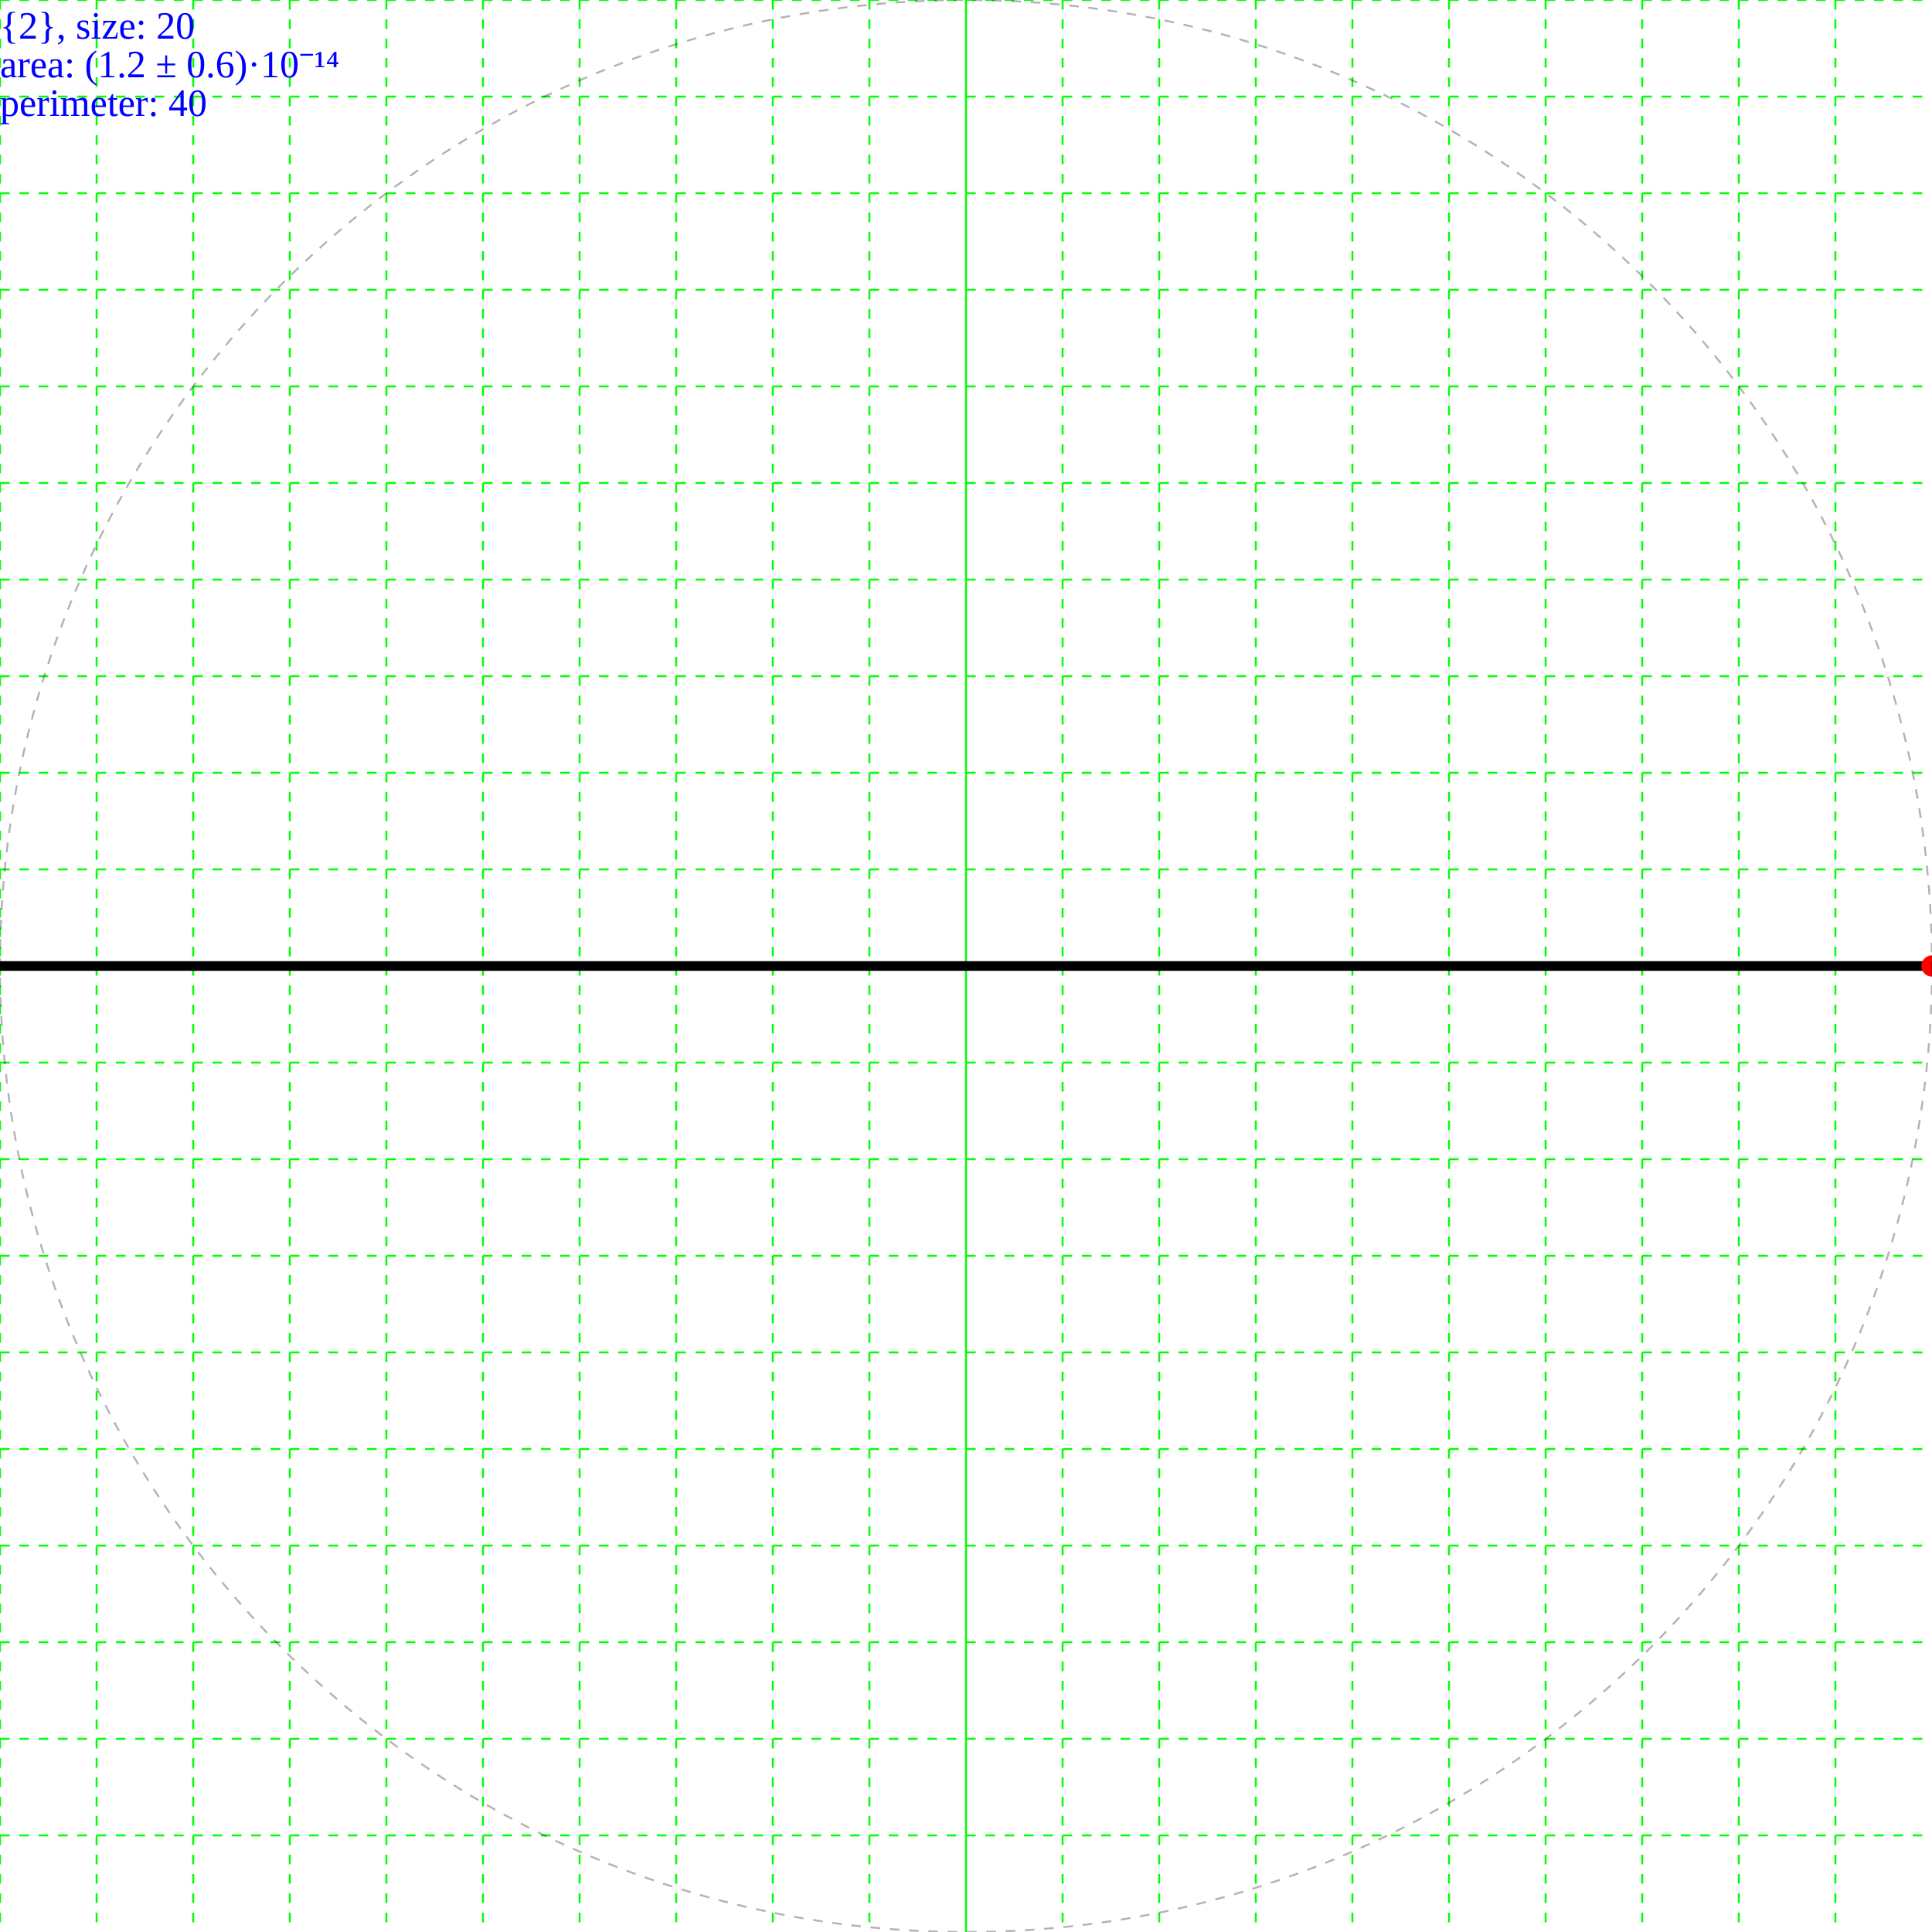
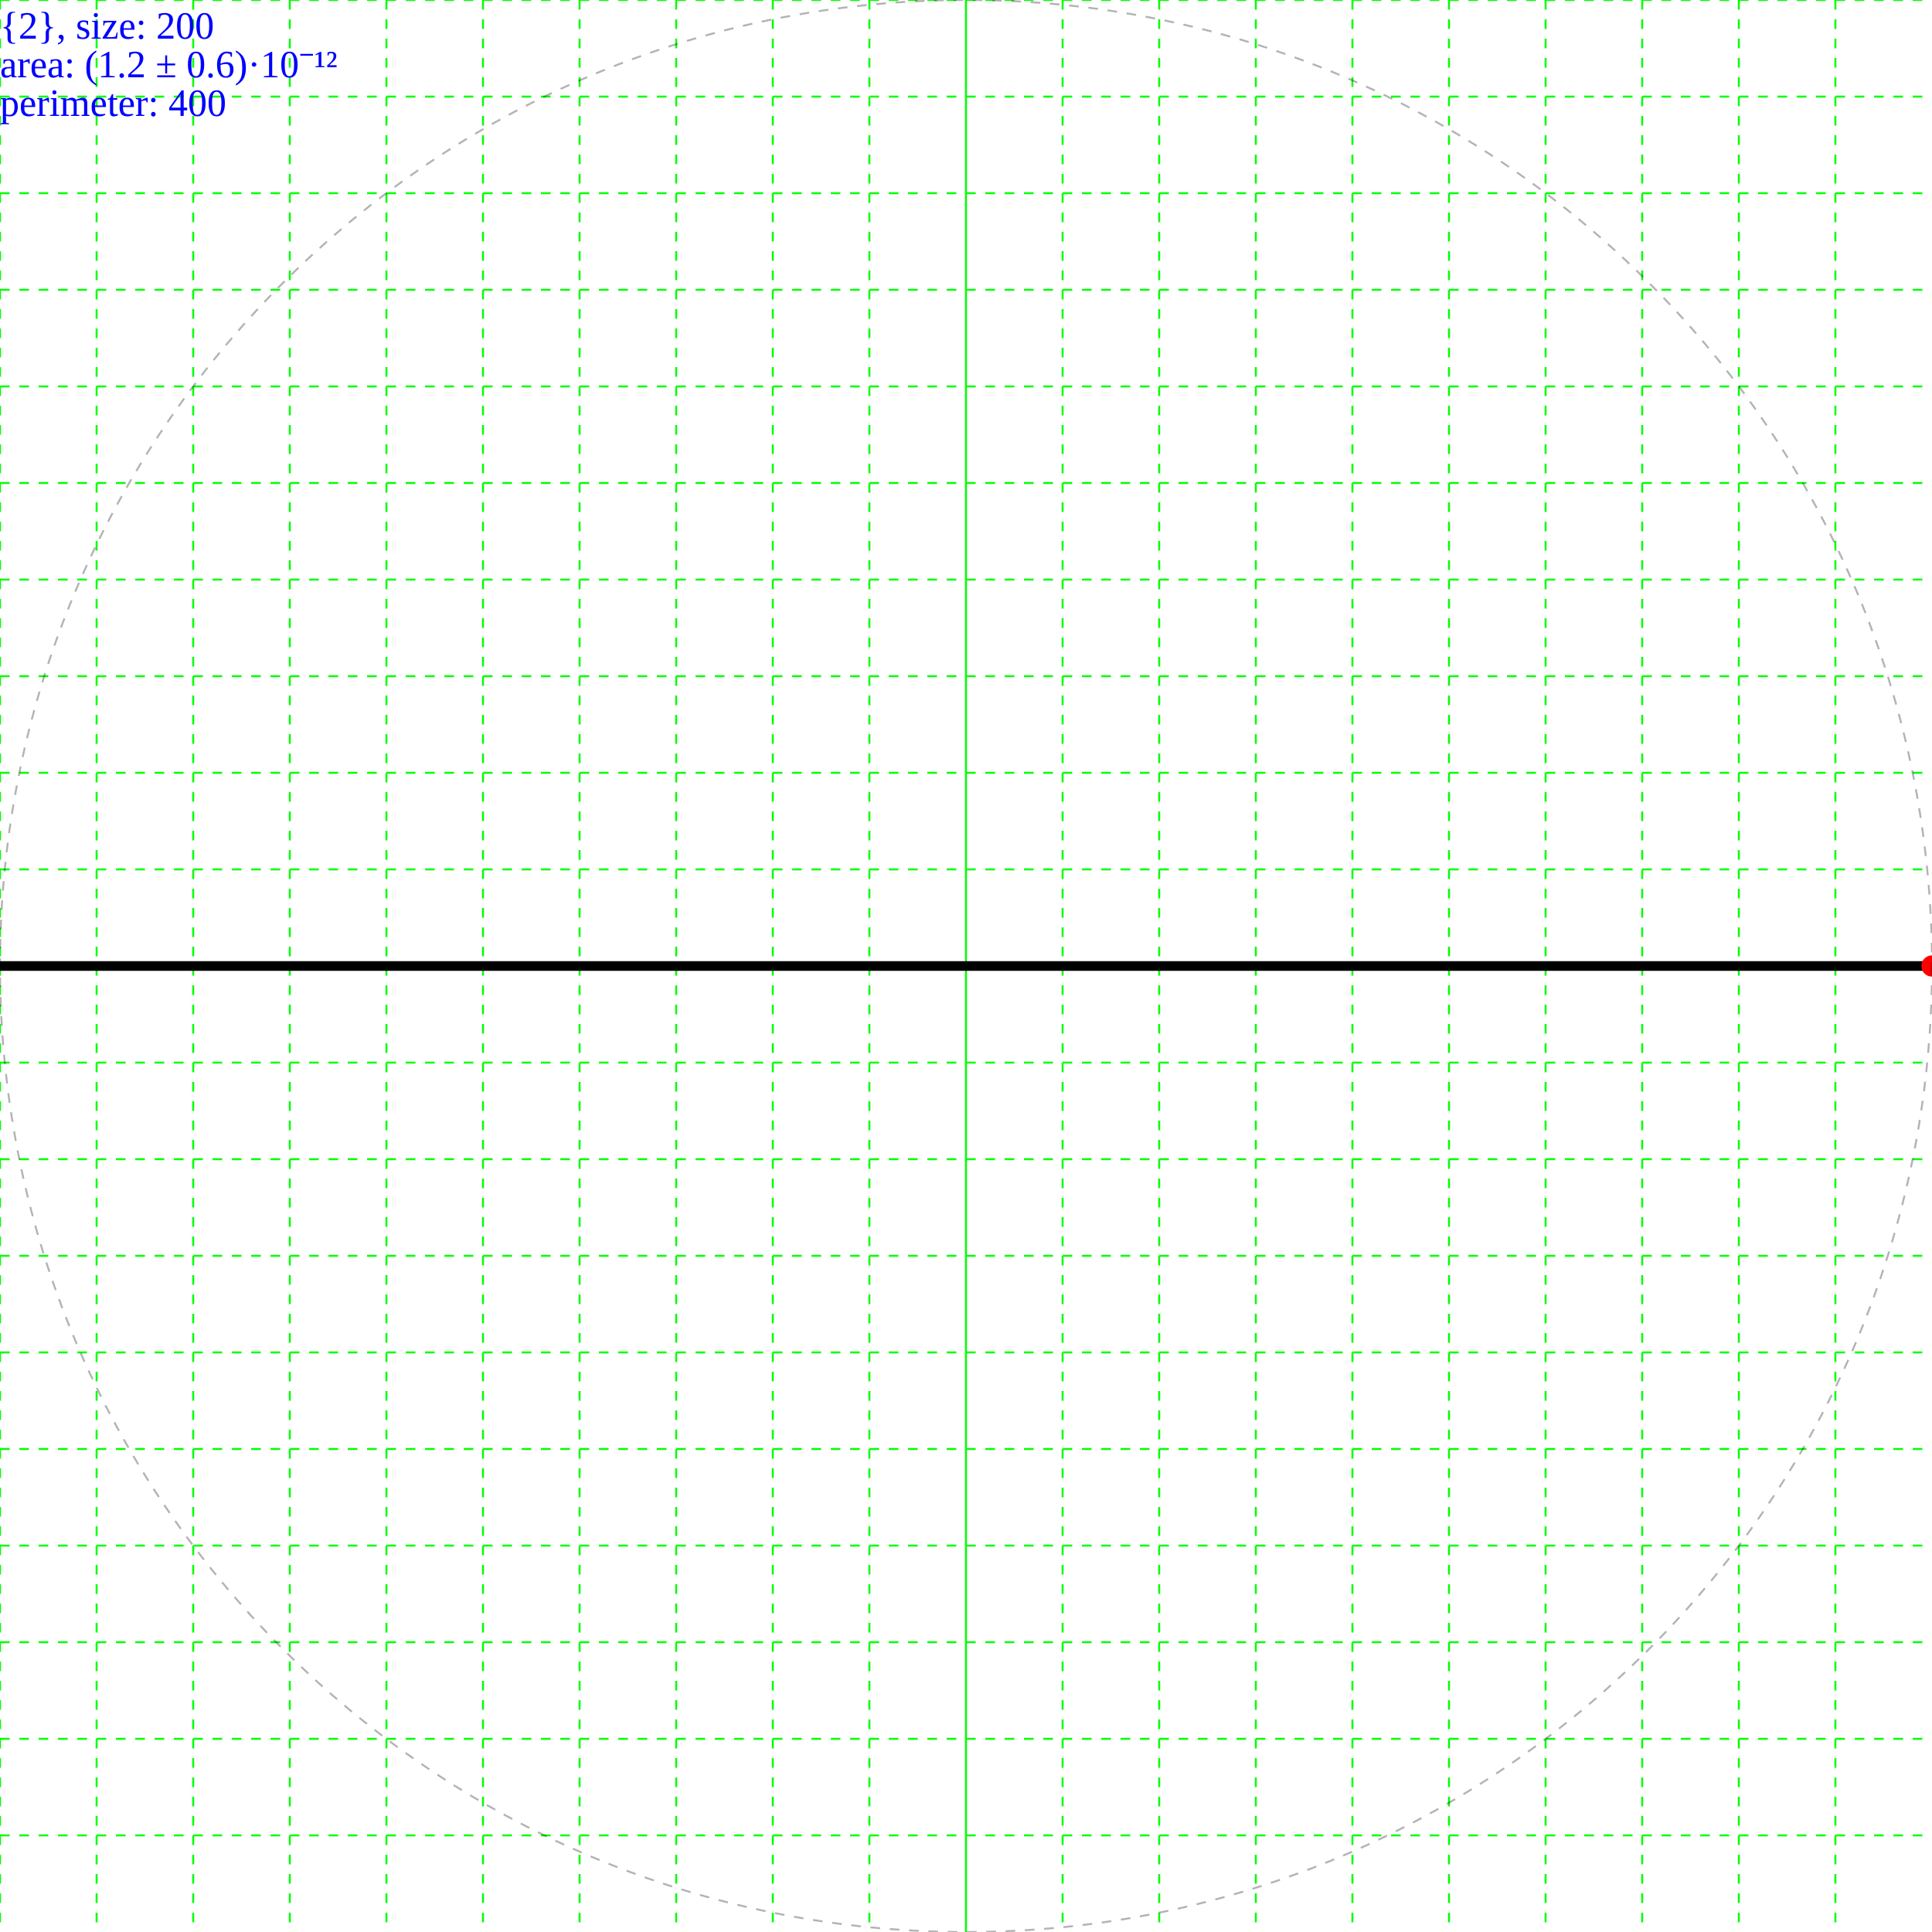
- <svg xmlns="http://www.w3.org/2000/svg" height="200" width="200">
+ <svg xmlns="http://www.w3.org/2000/svg" height="200.0" width="200.0">
  <g id="grid">
    <line stroke="#00ff00" stroke-dasharray="1,1" stroke-width="0.2" x1="0" x2="0" y1="0" y2="200" />
    <line stroke="#00ff00" stroke-dasharray="1,1" stroke-width="0.2" x1="10" x2="10" y1="0" y2="200" />
    <line stroke="#00ff00" stroke-dasharray="1,1" stroke-width="0.2" x1="20" x2="20" y1="0" y2="200" />
    <line stroke="#00ff00" stroke-dasharray="1,1" stroke-width="0.2" x1="30" x2="30" y1="0" y2="200" />
    <line stroke="#00ff00" stroke-dasharray="1,1" stroke-width="0.2" x1="40" x2="40" y1="0" y2="200" />
    <line stroke="#00ff00" stroke-dasharray="1,1" stroke-width="0.2" x1="50" x2="50" y1="0" y2="200" />
    <line stroke="#00ff00" stroke-dasharray="1,1" stroke-width="0.2" x1="60" x2="60" y1="0" y2="200" />
    <line stroke="#00ff00" stroke-dasharray="1,1" stroke-width="0.2" x1="70" x2="70" y1="0" y2="200" />
    <line stroke="#00ff00" stroke-dasharray="1,1" stroke-width="0.2" x1="80" x2="80" y1="0" y2="200" />
    <line stroke="#00ff00" stroke-dasharray="1,1" stroke-width="0.2" x1="90" x2="90" y1="0" y2="200" />
    <line stroke="#00ff00" stroke-width="0.2" x1="100" x2="100" y1="0" y2="200" />
    <line stroke="#00ff00" stroke-dasharray="1,1" stroke-width="0.2" x1="110" x2="110" y1="0" y2="200" />
    <line stroke="#00ff00" stroke-dasharray="1,1" stroke-width="0.2" x1="120" x2="120" y1="0" y2="200" />
    <line stroke="#00ff00" stroke-dasharray="1,1" stroke-width="0.2" x1="130" x2="130" y1="0" y2="200" />
    <line stroke="#00ff00" stroke-dasharray="1,1" stroke-width="0.2" x1="140" x2="140" y1="0" y2="200" />
    <line stroke="#00ff00" stroke-dasharray="1,1" stroke-width="0.2" x1="150" x2="150" y1="0" y2="200" />
    <line stroke="#00ff00" stroke-dasharray="1,1" stroke-width="0.2" x1="160" x2="160" y1="0" y2="200" />
    <line stroke="#00ff00" stroke-dasharray="1,1" stroke-width="0.2" x1="170" x2="170" y1="0" y2="200" />
    <line stroke="#00ff00" stroke-dasharray="1,1" stroke-width="0.2" x1="180" x2="180" y1="0" y2="200" />
    <line stroke="#00ff00" stroke-dasharray="1,1" stroke-width="0.2" x1="190" x2="190" y1="0" y2="200" />
    <line stroke="#00ff00" stroke-dasharray="1,1" stroke-width="0.2" x1="0" x2="200" y1="0" y2="0" />
    <line stroke="#00ff00" stroke-dasharray="1,1" stroke-width="0.2" x1="0" x2="200" y1="10" y2="10" />
    <line stroke="#00ff00" stroke-dasharray="1,1" stroke-width="0.2" x1="0" x2="200" y1="20" y2="20" />
    <line stroke="#00ff00" stroke-dasharray="1,1" stroke-width="0.2" x1="0" x2="200" y1="30" y2="30" />
    <line stroke="#00ff00" stroke-dasharray="1,1" stroke-width="0.2" x1="0" x2="200" y1="40" y2="40" />
    <line stroke="#00ff00" stroke-dasharray="1,1" stroke-width="0.2" x1="0" x2="200" y1="50" y2="50" />
    <line stroke="#00ff00" stroke-dasharray="1,1" stroke-width="0.2" x1="0" x2="200" y1="60" y2="60" />
    <line stroke="#00ff00" stroke-dasharray="1,1" stroke-width="0.2" x1="0" x2="200" y1="70" y2="70" />
    <line stroke="#00ff00" stroke-dasharray="1,1" stroke-width="0.2" x1="0" x2="200" y1="80" y2="80" />
    <line stroke="#00ff00" stroke-dasharray="1,1" stroke-width="0.2" x1="0" x2="200" y1="90" y2="90" />
    <line stroke="#00ff00" stroke-width="0.2" x1="0" x2="200" y1="100" y2="100" />
    <line stroke="#00ff00" stroke-dasharray="1,1" stroke-width="0.2" x1="0" x2="200" y1="110" y2="110" />
    <line stroke="#00ff00" stroke-dasharray="1,1" stroke-width="0.2" x1="0" x2="200" y1="120" y2="120" />
    <line stroke="#00ff00" stroke-dasharray="1,1" stroke-width="0.2" x1="0" x2="200" y1="130" y2="130" />
    <line stroke="#00ff00" stroke-dasharray="1,1" stroke-width="0.2" x1="0" x2="200" y1="140" y2="140" />
    <line stroke="#00ff00" stroke-dasharray="1,1" stroke-width="0.2" x1="0" x2="200" y1="150" y2="150" />
    <line stroke="#00ff00" stroke-dasharray="1,1" stroke-width="0.2" x1="0" x2="200" y1="160" y2="160" />
    <line stroke="#00ff00" stroke-dasharray="1,1" stroke-width="0.2" x1="0" x2="200" y1="170" y2="170" />
    <line stroke="#00ff00" stroke-dasharray="1,1" stroke-width="0.2" x1="0" x2="200" y1="180" y2="180" />
    <line stroke="#00ff00" stroke-dasharray="1,1" stroke-width="0.2" x1="0" x2="200" y1="190" y2="190" />
  </g>
  <g>
+     <text fill="blue" font-size="4.0" id="info" x="0" y="0">
+       <tspan dy="4.0" x="0">{2}, size: 200</tspan>
+       <tspan dy="4.0" x="0">area: (1.2 ± 0.6)·10⁻¹²</tspan>
+       <tspan dy="4.0" x="0">perimeter: 400</tspan>
+     </text>
+   </g>
+   <g>
    <polygon fill="none" points="200.0,100.0 0.0,100" stroke="black" stroke-width="1" />
    <circle cx="200.0" cy="100.0" fill="#ff0000" r="1.1" />
+     <circle cx="100.0" cy="100.0" fill="none" r="6.123233995736766E-15" stroke="black" stroke-dasharray="1,1" stroke-opacity="0.3" stroke-width="0.2" />
    <circle cx="100.0" cy="100.0" fill="none" r="100.0" stroke="black" stroke-dasharray="1,1" stroke-opacity="0.3" stroke-width="0.2" />
-     <text fill="blue" font-size="4.0" id="info" x="0" y="0">
-       <tspan dy="4.0" x="0">{2}, size: 20</tspan>
-       <tspan dy="4.0" x="0">area: (1.2 ± 0.6)·10⁻¹⁴</tspan>
-       <tspan dy="4.0" x="0">perimeter: 40</tspan>
-     </text>
-     <circle cx="100.0" cy="100.0" fill="none" r="6.123233995736766E-15" stroke="black" stroke-dasharray="1,1" stroke-opacity="0.3" stroke-width="0.2" />
  </g>
</svg>
